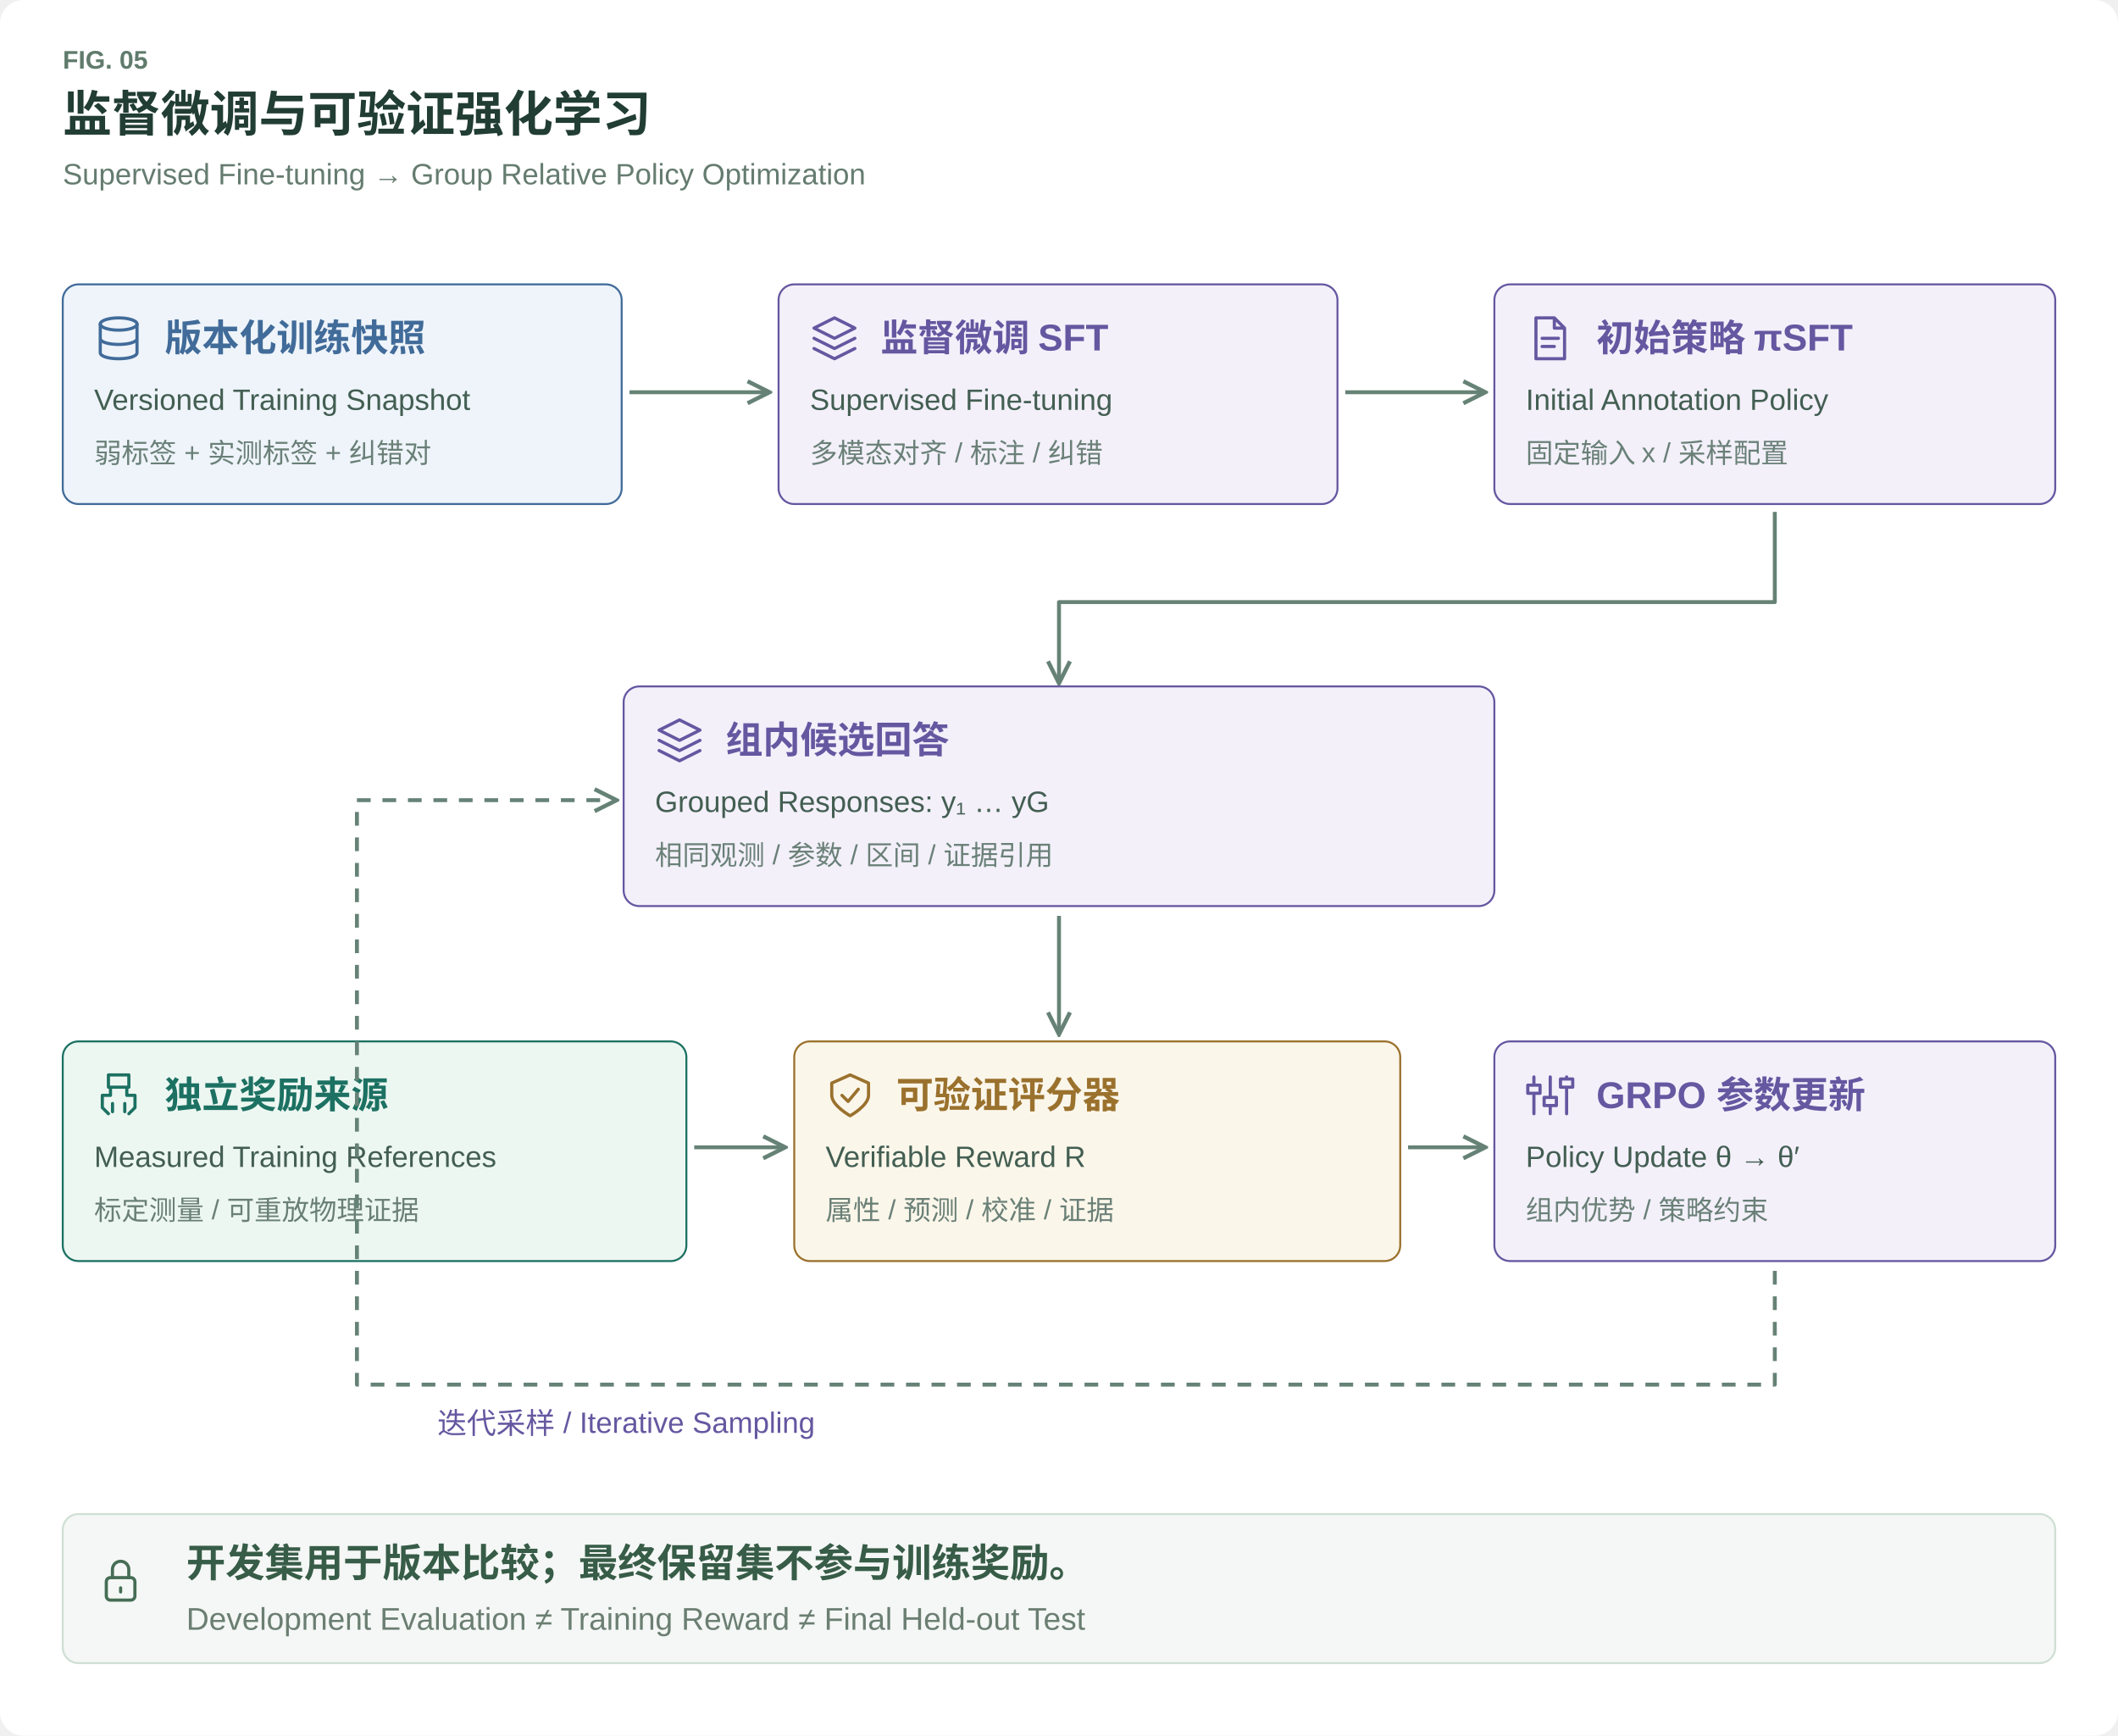
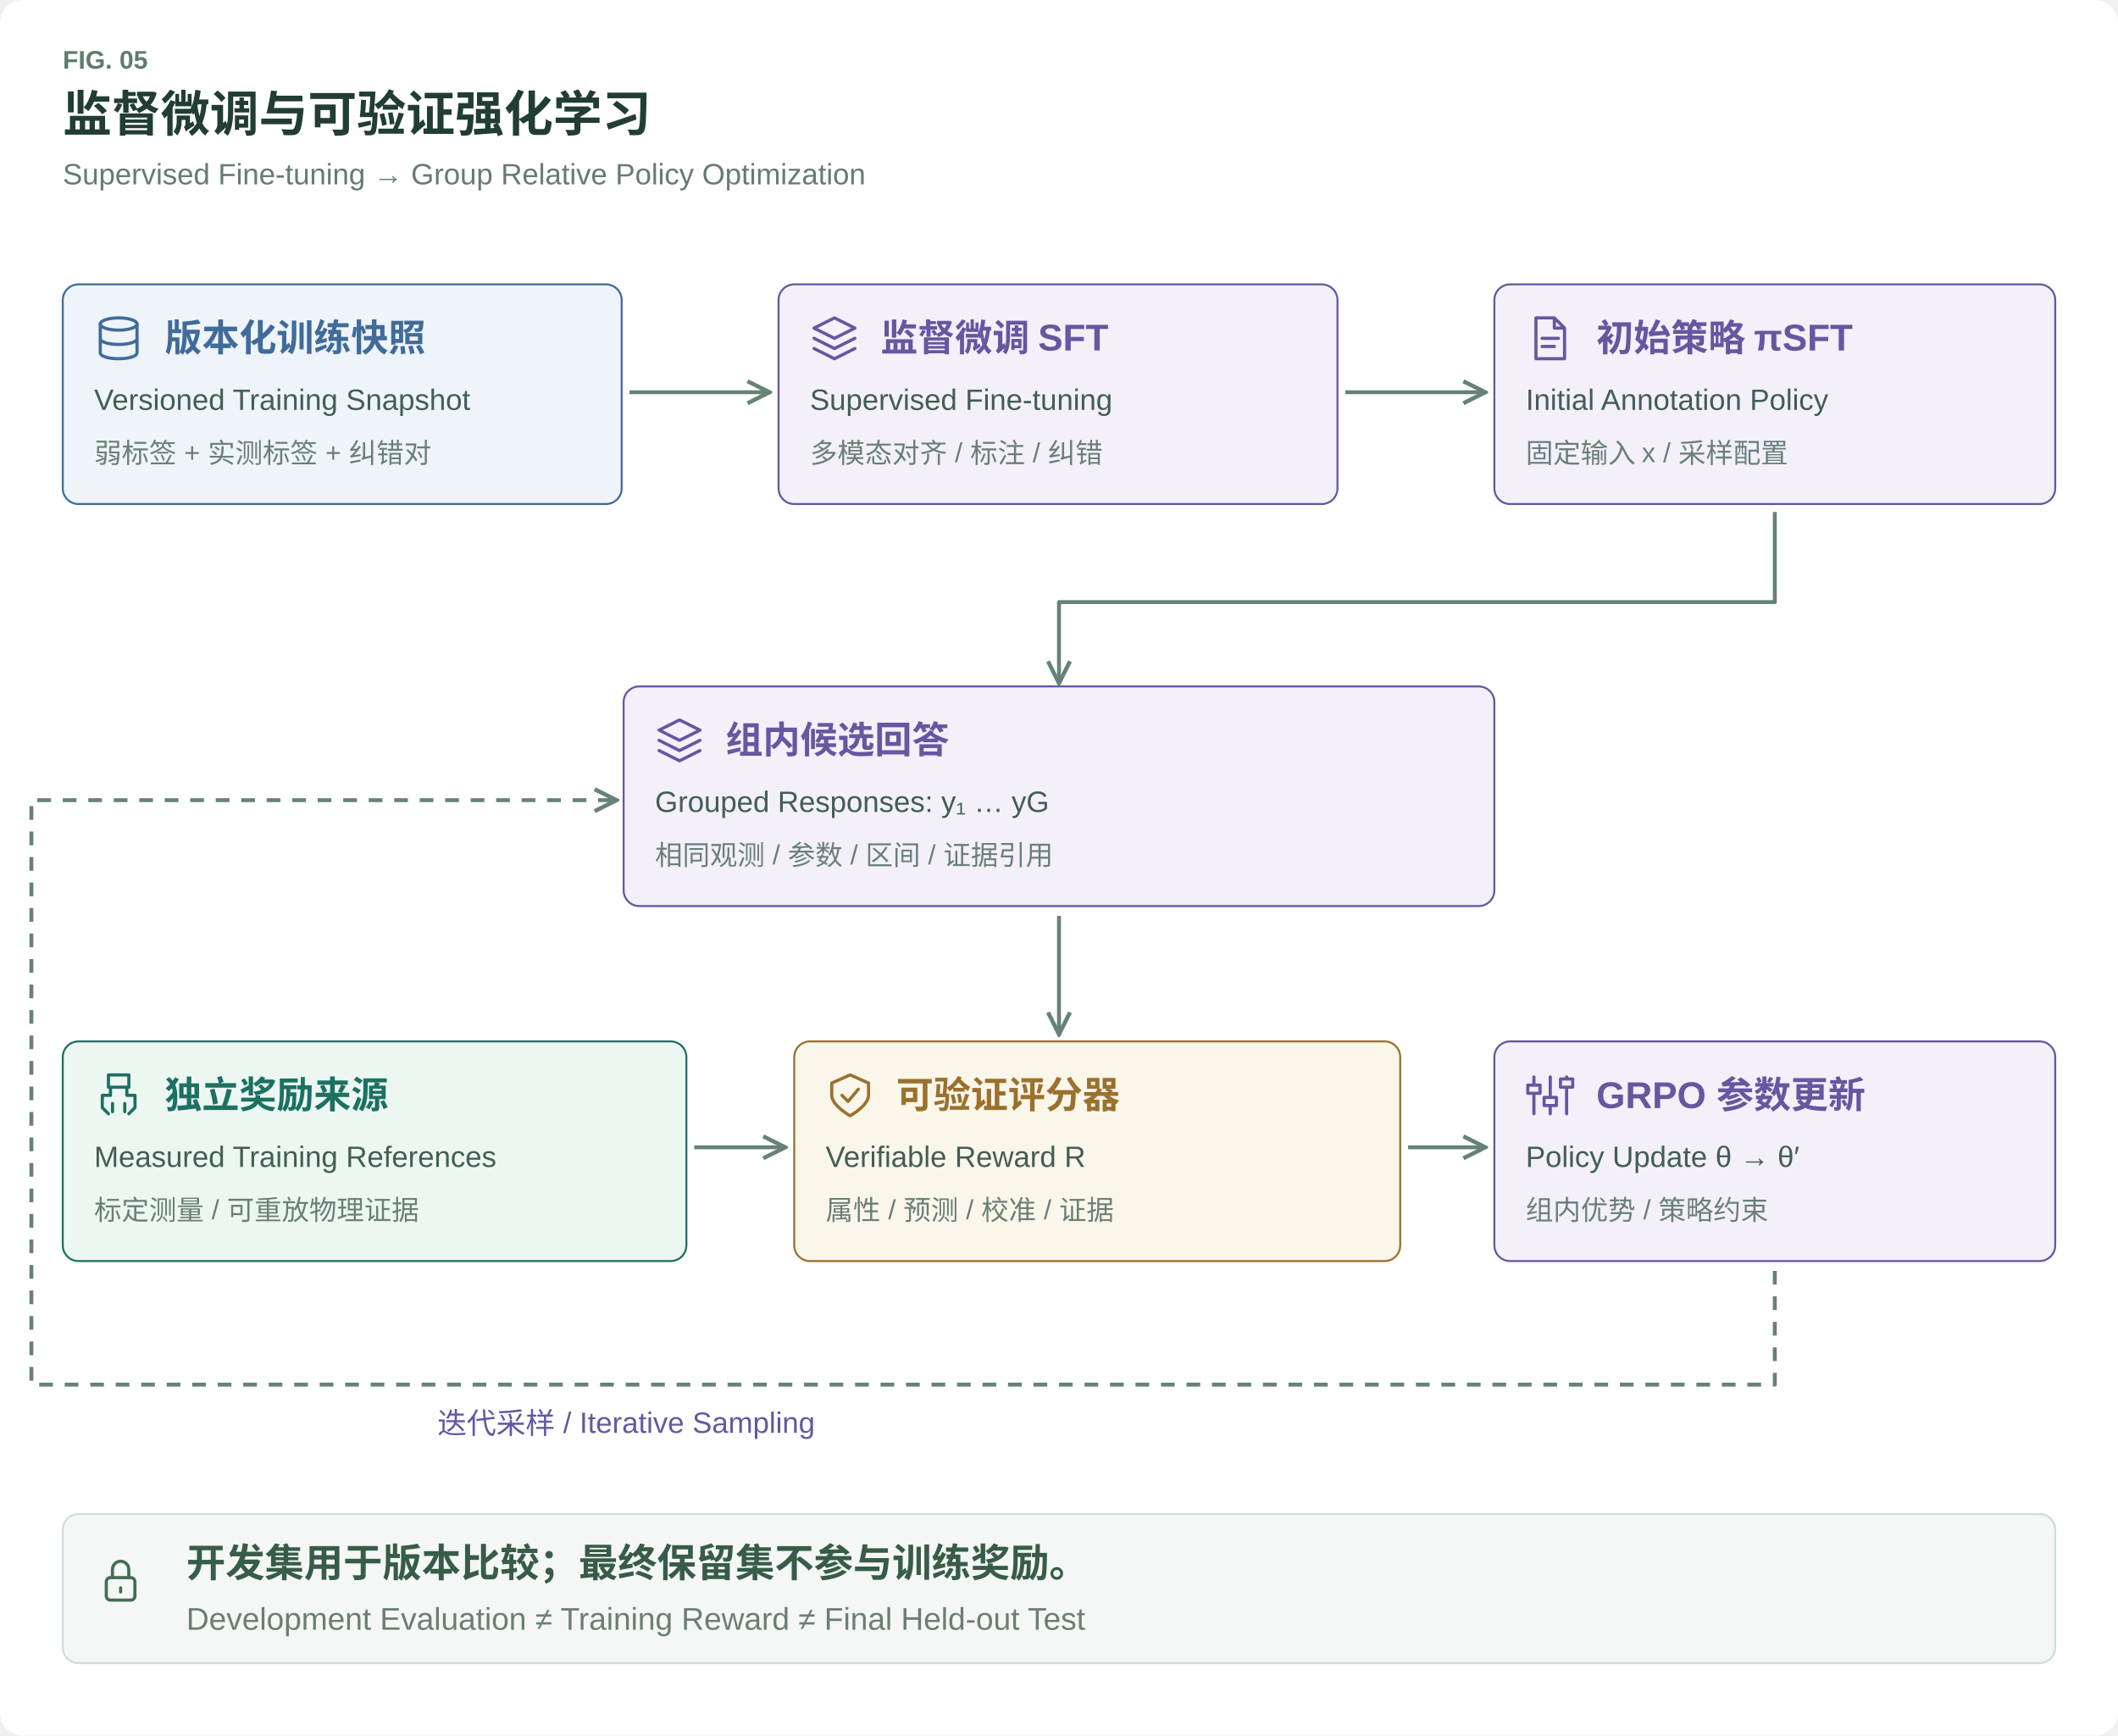
<svg xmlns="http://www.w3.org/2000/svg" width="1080" height="885" viewBox="0 0 1080 885" role="img" aria-labelledby="title desc">
  <defs>
    <symbol id="i-eye" viewBox="0 0 24 24">
      <path d="M2 12s3.5-7 10-7 10 7 10 7-3.5 7-10 7S2 12 2 12Z" />
      <circle cx="12" cy="12" r="3" />
    </symbol>
    <symbol id="i-cube" viewBox="0 0 24 24">
      <path d="m12 2 9 5v10l-9 5-9-5V7l9-5Zm0 10L3 7m9 5 9-5m-9 5v10M7.5 4.5l9 5" />
    </symbol>
    <symbol id="i-branch" viewBox="0 0 24 24">
      <circle cx="6" cy="5" r="2" />
      <circle cx="6" cy="19" r="2" />
      <circle cx="18" cy="6" r="2" />
      <path d="M6 7v10m0-4h6a6 6 0 0 0 6-5" />
    </symbol>
    <symbol id="i-flask" viewBox="0 0 24 24">
      <path d="M9 3h6m-5 0v7L4 20c-.4.7 0 1 1 1h14c1 0 1.4-.3 1-1l-6-10V3M7 15h10" />
    </symbol>
    <symbol id="i-sliders" viewBox="0 0 24 24">
      <path d="M4 3v4m0 4v10M12 3v10m0 4v4M20 3v1m0 4v13M1 7h6v4H1V7Zm8 6h6v4H9v-4Zm8-9h6v4h-6V4Z" />
    </symbol>
    <symbol id="i-check" viewBox="0 0 24 24">
      <path d="m8 12 3 3 5-6M12 2l9 4v6c0 5-9 10-9 10S3 17 3 12V6l9-4Z" />
    </symbol>
    <symbol id="i-code" viewBox="0 0 24 24">
      <path d="m7 6-6 6 6 6m10-12 6 6-6 6M14 3l-4 18" />
    </symbol>
    <symbol id="i-database" viewBox="0 0 24 24">
      <ellipse cx="12" cy="5" rx="9" ry="3" />
      <path d="M3 5v14c0 4 18 4 18 0V5M3 12c0 4 18 4 18 0" />
    </symbol>
    <symbol id="i-clock" viewBox="0 0 24 24">
      <circle cx="12" cy="12" r="9" />
      <path d="M12 7v5l4 2" />
    </symbol>
    <symbol id="i-ruler" viewBox="0 0 24 24">
      <path d="m3 16 13-13 5 5L8 21l-5-5Zm6-6 3 3m1-7 3 3M5 14l3 3" />
    </symbol>
    <symbol id="i-target" viewBox="0 0 24 24">
      <circle cx="12" cy="12" r="9" />
      <circle cx="12" cy="12" r="5" />
      <circle cx="12" cy="12" r="1" />
    </symbol>
    <symbol id="i-file" viewBox="0 0 24 24">
      <path d="M14 2H5v20h14V7l-5-5Zm0 0v5h5M8 12h8m-8 4h6" />
    </symbol>
    <symbol id="i-arrow" viewBox="0 0 24 24">
      <path d="M3 12h17m-6-6 6 6-6 6" />
    </symbol>
    <symbol id="i-loop" viewBox="0 0 24 24">
      <path d="M20 8a8 8 0 0 0-14-3L3 8m0-6v6h6M4 16a8 8 0 0 0 14 3l3-3m0 6v-6h-6" />
    </symbol>
    <symbol id="i-plus" viewBox="0 0 24 24">
      <path d="M12 4v16M4 12h16" />
    </symbol>
    <symbol id="i-down" viewBox="0 0 24 24">
      <path d="m6 9 6 6 6-6" />
    </symbol>
    <symbol id="i-search" viewBox="0 0 24 24">
      <circle cx="10" cy="10" r="6" />
      <path d="m15 15 6 6" />
    </symbol>
    <symbol id="i-lock" viewBox="0 0 24 24">
      <rect x="5" y="10" width="14" height="11" rx="2" />
      <path d="M8 10V6a4 4 0 0 1 8 0v4m-4 5v2" />
    </symbol>
    <symbol id="i-grip" viewBox="0 0 24 24">
      <path d="M7 2h10v6H7zM8 8v4H4v6l3 3m9-13v4h4v6l-3 3M9 16v4m6-4v4" />
    </symbol>
    <symbol id="i-pipette" viewBox="0 0 24 24">
      <path d="M9 10C2-1 22-1 15 10l-1 2v7l-2 3-2-3v-7l-1-2Zm0 2h6m-5 4h4" />
    </symbol>
    <symbol id="i-beaker" viewBox="0 0 24 24">
      <path d="M4 3h15l-2 3v14H5V6L4 3Zm1 10h12M5 8h3m-3 9h3" />
    </symbol>
    <symbol id="i-tube" viewBox="0 0 24 24">
      <path d="M7 2h10M8 2v16a4 4 0 0 0 8 0V2M8 12h8m-8-5h3m-3 2h2" />
    </symbol>
    <symbol id="i-rod" viewBox="0 0 24 24">
      <path d="m6 21 15-15a2.1 2.1 0 0 0-3-3L3 18a2.1 2.1 0 0 0 3 3ZM7 14l3 3" />
    </symbol>
    <symbol id="i-wave" viewBox="0 0 24 24">
      <path d="M2 12h3l3-8 5 16 3-8h6" />
    </symbol>
    <symbol id="i-layers" viewBox="0 0 24 24">
      <path d="m12 2 10 5-10 5L2 7l10-5ZM2 12l10 5 10-5M2 17l10 5 10-5" />
    </symbol>
    <marker id="arrow" viewBox="0 0 10 10" refX="8" refY="5" markerWidth="7" markerHeight="7" orient="auto-start-reverse">
      <path d="M1 1L9 5L1 9" fill="none" stroke="#668276" stroke-width="1.5" />
    </marker>
  </defs>
  <style>text{font-family:Arial,"Noto Sans CJK SC","Microsoft YaHei",sans-serif;fill:#213d34}.en{fill:#637970}.minor{fill:#6a8077}</style>
  <rect width="1080" height="885" rx="12" fill="white" />
  <text x="32" y="35" font-size="13" text-anchor="start" font-weight="600" style="fill:#607b6c">FIG. 05</text>
  <text x="32" y="67" font-size="25" text-anchor="start" font-weight="600">监督微调与可验证强化学习</text>
  <text x="32" y="94" font-size="15" text-anchor="start" font-weight="400" style="fill:#657c70">Supervised Fine-tuning → Group Relative Policy Optimization</text>
  <rect x="32" y="145" width="285" height="112" rx="8" fill="#eef4fa" stroke="#416b99" />
  <use href="#i-database" x="48" y="160" width="25" height="25" fill="none" stroke="#416b99" stroke-width="1.55" stroke-linecap="round" stroke-linejoin="round" />
  <text x="84" y="179" font-size="19" text-anchor="start" font-weight="600" style="fill:#416b99">版本化训练快照</text>
  <text x="48" y="209" font-size="15" text-anchor="start" font-weight="400" style="fill:#435e52">Versioned Training Snapshot</text>
  <text x="48" y="236" font-size="14" text-anchor="start" font-weight="400" style="fill:#6a8077">弱标签 + 实测标签 + 纠错对</text>
  <rect x="397" y="145" width="285" height="112" rx="8" fill="#f3f0fa" stroke="#6557a0" />
  <use href="#i-layers" x="413" y="160" width="25" height="25" fill="none" stroke="#6557a0" stroke-width="1.55" stroke-linecap="round" stroke-linejoin="round" />
  <text x="449" y="179" font-size="19" text-anchor="start" font-weight="600" style="fill:#6557a0">监督微调 SFT</text>
  <text x="413" y="209" font-size="15" text-anchor="start" font-weight="400" style="fill:#435e52">Supervised Fine-tuning</text>
  <text x="413" y="236" font-size="14" text-anchor="start" font-weight="400" style="fill:#6a8077">多模态对齐 / 标注 / 纠错</text>
  <rect x="762" y="145" width="286" height="112" rx="8" fill="#f3f0fa" stroke="#6557a0" />
  <use href="#i-file" x="778" y="160" width="25" height="25" fill="none" stroke="#6557a0" stroke-width="1.55" stroke-linecap="round" stroke-linejoin="round" />
  <text x="814" y="179" font-size="19" text-anchor="start" font-weight="600" style="fill:#6557a0">初始策略 πSFT</text>
  <text x="778" y="209" font-size="15" text-anchor="start" font-weight="400" style="fill:#435e52">Initial Annotation Policy</text>
  <text x="778" y="236" font-size="14" text-anchor="start" font-weight="400" style="fill:#6a8077">固定输入 x / 采样配置</text>
  <path d="M321 200 L391 200" fill="none" stroke="#668276" stroke-width="2" stroke-linejoin="round" marker-end="url(#arrow)" />
  <path d="M686 200 L756 200" fill="none" stroke="#668276" stroke-width="2" stroke-linejoin="round" marker-end="url(#arrow)" />
  <path d="M905 261 L905 307 L540 307 L540 347" fill="none" stroke="#668276" stroke-width="2" stroke-linejoin="round" marker-end="url(#arrow)" />
  <rect x="318" y="350" width="444" height="112" rx="8" fill="#f3f0fa" stroke="#6557a0" />
  <use href="#i-layers" x="334" y="365" width="25" height="25" fill="none" stroke="#6557a0" stroke-width="1.55" stroke-linecap="round" stroke-linejoin="round" />
  <text x="370" y="384" font-size="19" text-anchor="start" font-weight="600" style="fill:#6557a0">组内候选回答</text>
  <text x="334" y="414" font-size="15" text-anchor="start" font-weight="400" style="fill:#435e52">Grouped Responses: y₁ … yG</text>
  <text x="334" y="441" font-size="14" text-anchor="start" font-weight="400" style="fill:#6a8077">相同观测 / 参数 / 区间 / 证据引用</text>
  <rect x="32" y="531" width="318" height="112" rx="8" fill="#edf7f2" stroke="#1c7162" />
  <use href="#i-grip" x="48" y="546" width="25" height="25" fill="none" stroke="#1c7162" stroke-width="1.55" stroke-linecap="round" stroke-linejoin="round" />
  <text x="84" y="565" font-size="19" text-anchor="start" font-weight="600" style="fill:#1c7162">独立奖励来源</text>
  <text x="48" y="595" font-size="15" text-anchor="start" font-weight="400" style="fill:#435e52">Measured Training References</text>
  <text x="48" y="622" font-size="14" text-anchor="start" font-weight="400" style="fill:#6a8077">标定测量 / 可重放物理证据</text>
  <rect x="405" y="531" width="309" height="112" rx="8" fill="#fbf6ea" stroke="#9a712d" />
  <use href="#i-check" x="421" y="546" width="25" height="25" fill="none" stroke="#9a712d" stroke-width="1.55" stroke-linecap="round" stroke-linejoin="round" />
  <text x="457" y="565" font-size="19" text-anchor="start" font-weight="600" style="fill:#9a712d">可验证评分器</text>
  <text x="421" y="595" font-size="15" text-anchor="start" font-weight="400" style="fill:#435e52">Verifiable Reward R</text>
  <text x="421" y="622" font-size="14" text-anchor="start" font-weight="400" style="fill:#6a8077">属性 / 预测 / 校准 / 证据</text>
  <rect x="762" y="531" width="286" height="112" rx="8" fill="#f3f0fa" stroke="#6557a0" />
  <use href="#i-sliders" x="778" y="546" width="25" height="25" fill="none" stroke="#6557a0" stroke-width="1.55" stroke-linecap="round" stroke-linejoin="round" />
  <text x="814" y="565" font-size="19" text-anchor="start" font-weight="600" style="fill:#6557a0">GRPO 参数更新</text>
  <text x="778" y="595" font-size="15" text-anchor="start" font-weight="400" style="fill:#435e52">Policy Update θ → θ′</text>
  <text x="778" y="622" font-size="14" text-anchor="start" font-weight="400" style="fill:#6a8077">组内优势 / 策略约束</text>
  <path d="M540 467 L540 526" fill="none" stroke="#668276" stroke-width="2" stroke-linejoin="round" marker-end="url(#arrow)" />
  <path d="M354 585 L399 585" fill="none" stroke="#668276" stroke-width="2" stroke-linejoin="round" marker-end="url(#arrow)" />
  <path d="M718 585 L756 585" fill="none" stroke="#668276" stroke-width="2" stroke-linejoin="round" marker-end="url(#arrow)" />
-   <path d="M905 648 L905 706 L182 706 L182 408 L313 408" fill="none" stroke="#668276" stroke-width="2" stroke-linejoin="round" stroke-dasharray="7 6" marker-end="url(#arrow)" />
+   <path d="M905 648 L905 706 L16 706 L16 408 L313 408" fill="none" stroke="#668276" stroke-width="2" stroke-linejoin="round" stroke-dasharray="7 6" marker-end="url(#arrow)" />
  <text x="223" y="731" font-size="15" text-anchor="start" font-weight="400" style="fill:#6557a0">迭代采样 / Iterative Sampling</text>
  <rect x="32" y="772" width="1016" height="76" rx="8" fill="#f4f7f5" stroke="#cfdfd5" />
  <use href="#i-lock" x="49" y="794" width="25" height="25" fill="none" stroke="#456d55" stroke-width="1.55" stroke-linecap="round" stroke-linejoin="round" />
  <text x="95" y="804" font-size="20" text-anchor="start" font-weight="600" style="fill:#375c47">开发集用于版本比较；最终保留集不参与训练奖励。</text>
  <text x="95" y="831" font-size="16" text-anchor="start" font-weight="400" style="fill:#6b7e72">Development Evaluation ≠ Training Reward ≠ Final Held-out Test</text>
</svg>
